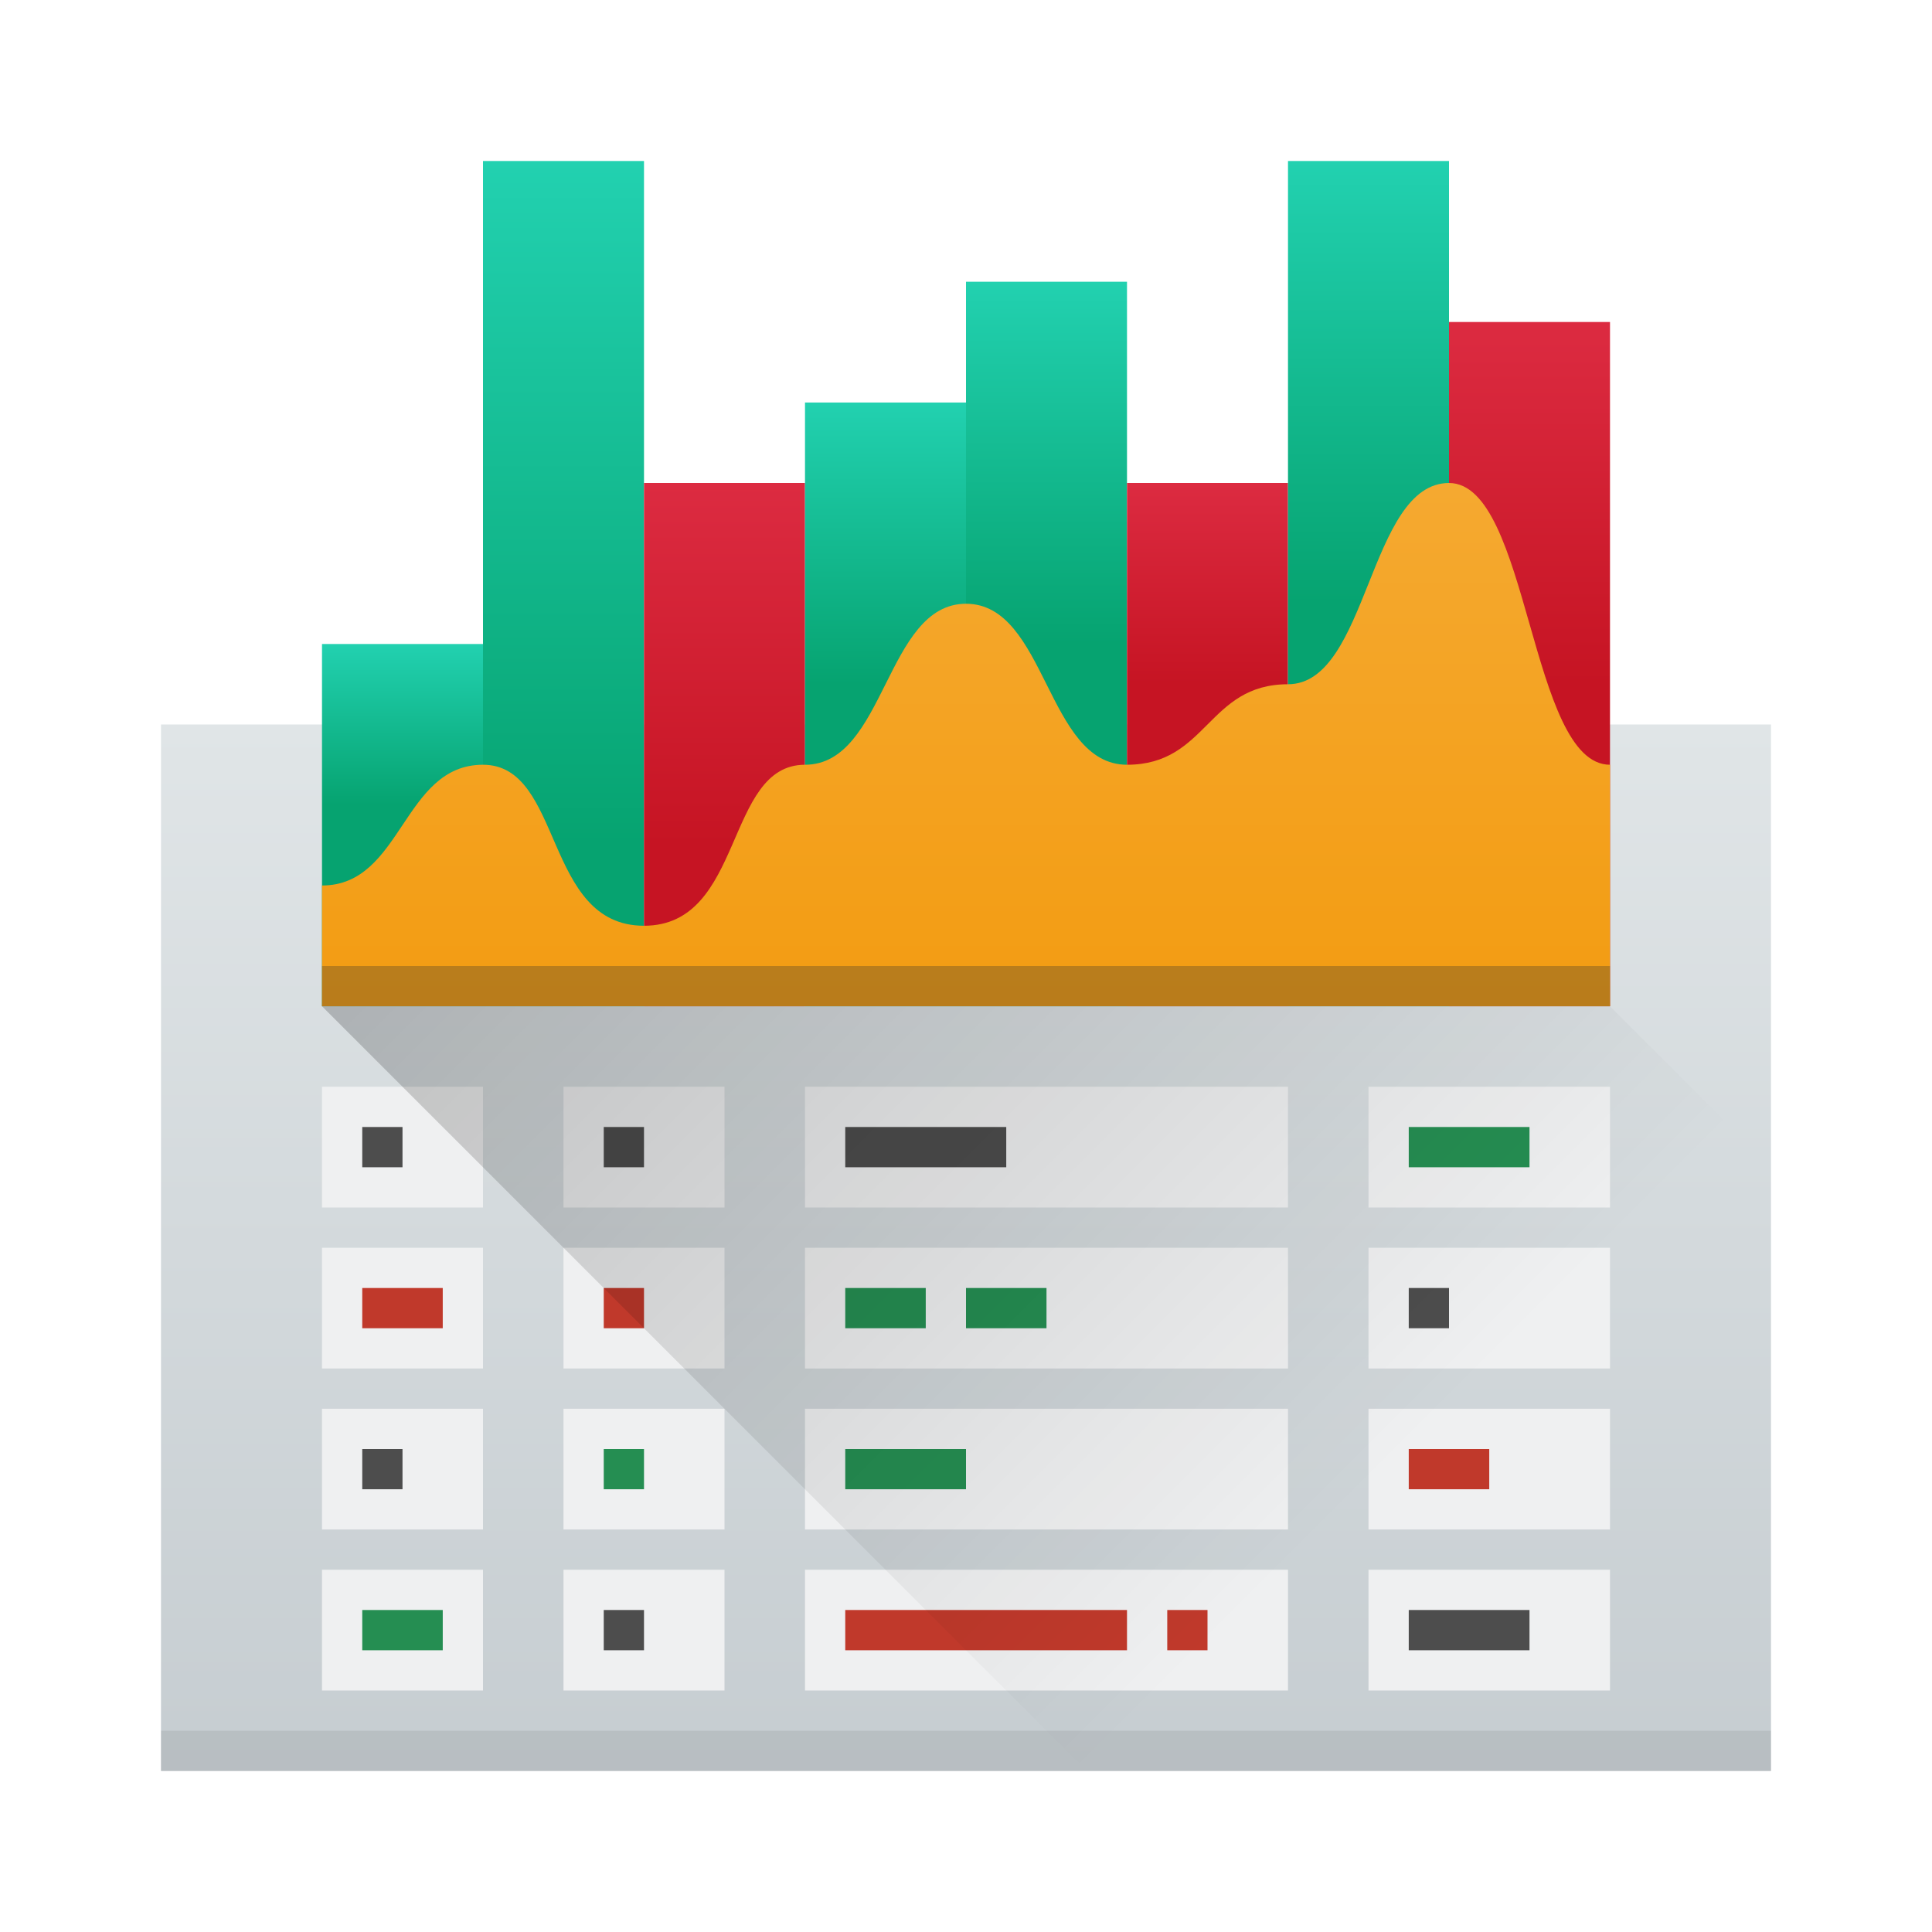
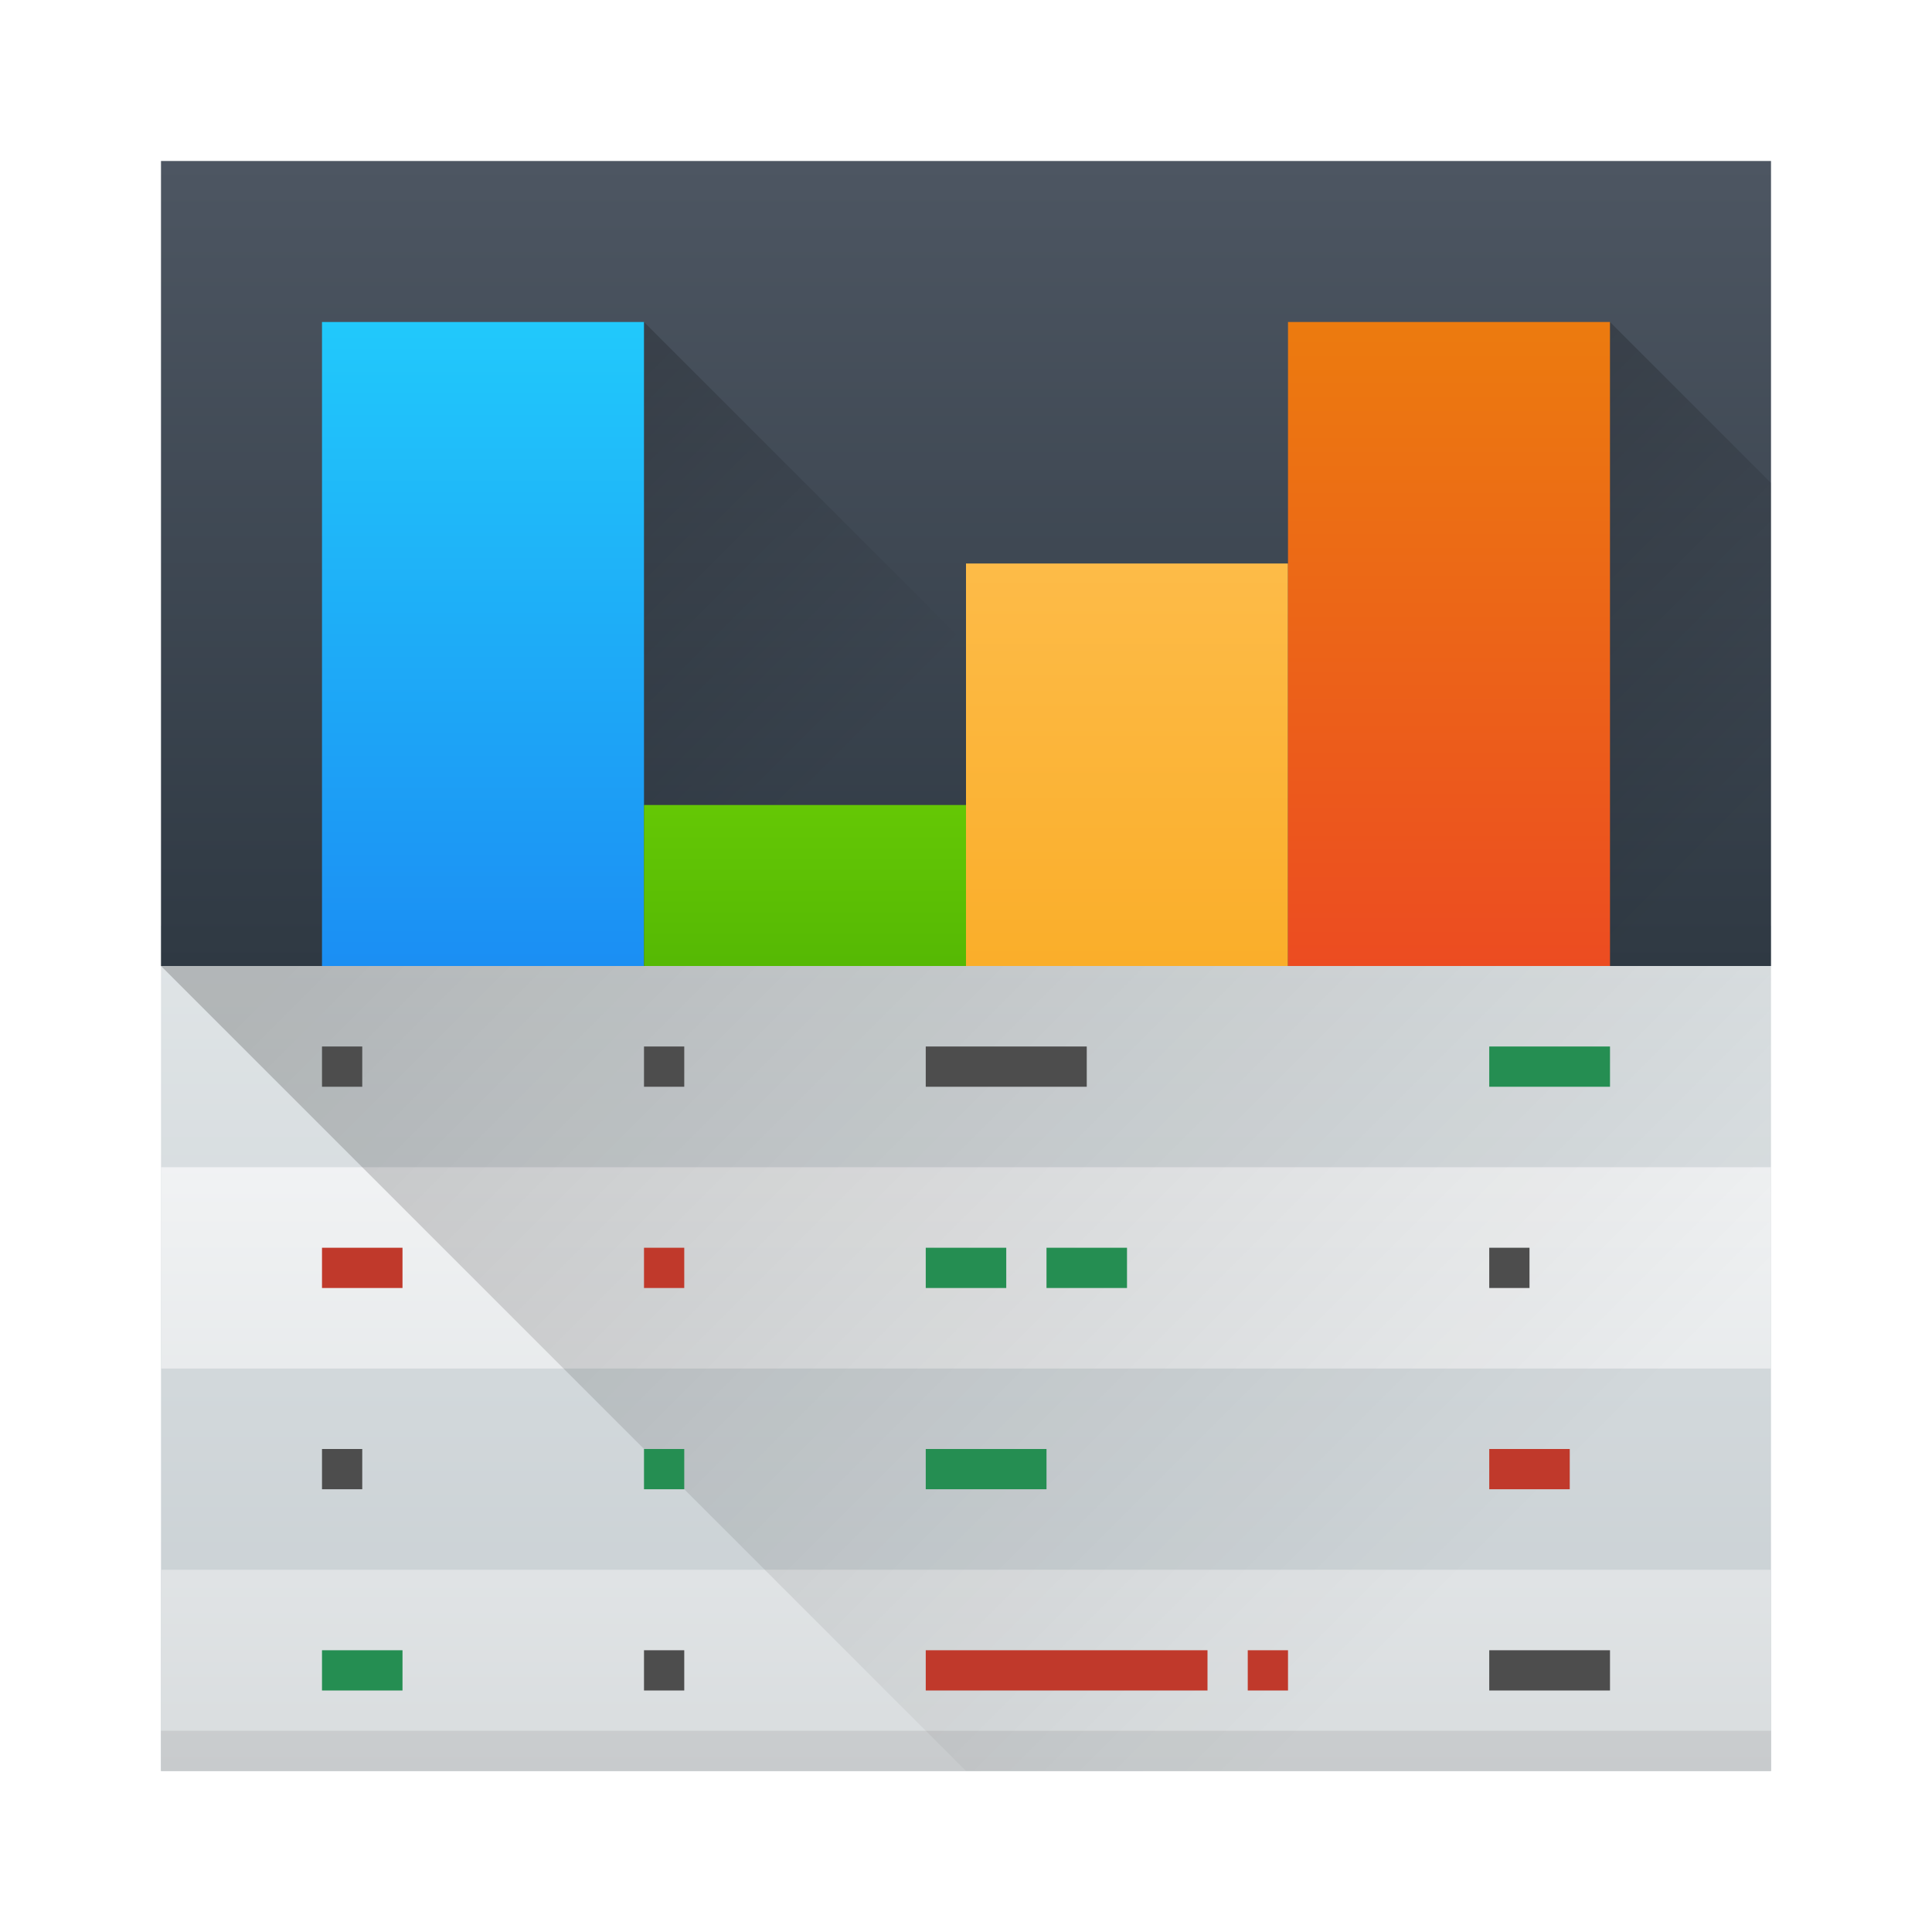
<svg xmlns="http://www.w3.org/2000/svg" xmlns:xlink="http://www.w3.org/1999/xlink" width="48px" height="48px" id="svg2985" version="1.1">
  <defs id="defs2987">
    <linearGradient id="linearGradient4279">
      <stop style="stop-color:#000000;stop-opacity:1;" offset="0" id="stop4281" />
      <stop style="stop-color:#000000;stop-opacity:0;" offset="1" id="stop4283" />
    </linearGradient>
-     <linearGradient xlink:href="#linearGradient4279" id="linearGradient4455" x1="8" y1="25" x2="27" y2="44" gradientUnits="userSpaceOnUse" />
-     <linearGradient xlink:href="#linearGradient4303" id="linearGradient4481" x1="18" y1="44" x2="18" y2="18" gradientUnits="userSpaceOnUse" />
-     <linearGradient xlink:href="#linearGradient4221" id="linearGradient4540" x1="8" y1="20" x2="8" y2="16" gradientUnits="userSpaceOnUse" />
-     <linearGradient id="linearGradient4221">
-       <stop style="stop-color:#06a370;stop-opacity:1" offset="0" id="stop4223" />
-       <stop style="stop-color:#22d1b0;stop-opacity:1" offset="1" id="stop4225" />
-     </linearGradient>
-     <linearGradient xlink:href="#linearGradient4221" id="linearGradient4600" x1="15" y1="21" x2="15" y2="4" gradientUnits="userSpaceOnUse" />
-     <linearGradient xlink:href="#linearGradient4221" id="linearGradient4608" x1="32" y1="15" x2="32" y2="4" gradientUnits="userSpaceOnUse" />
-     <linearGradient xlink:href="#linearGradient4221" id="linearGradient4610" x1="24" y1="16" x2="24" y2="7" gradientUnits="userSpaceOnUse" />
-     <linearGradient xlink:href="#linearGradient4221" id="linearGradient4612" x1="20" y1="17" x2="20" y2="10" gradientUnits="userSpaceOnUse" />
-     <linearGradient id="linearGradient4435">
-       <stop id="stop4437" offset="0" style="stop-color:#c61423;stop-opacity:1" />
-       <stop id="stop4439" offset="1" style="stop-color:#dc2b41;stop-opacity:1" />
-     </linearGradient>
-     <linearGradient xlink:href="#linearGradient4435" id="linearGradient4705" x1="36" y1="17" x2="36" y2="8" gradientUnits="userSpaceOnUse" />
-     <linearGradient xlink:href="#linearGradient4435" id="linearGradient4707" x1="29" y1="17" x2="29" y2="12" gradientUnits="userSpaceOnUse" />
-     <linearGradient xlink:href="#linearGradient4435" id="linearGradient4709" x1="16" y1="21" x2="16" y2="12" gradientUnits="userSpaceOnUse" />
-     <linearGradient id="linearGradient4300-7">
-       <stop style="stop-color:#f39c12;stop-opacity:1" offset="0" id="stop4302-4" />
-       <stop style="stop-color:#f5ab35;stop-opacity:1" offset="1" id="stop4304-1" />
-     </linearGradient>
-     <linearGradient xlink:href="#linearGradient4300-7" id="linearGradient4779" x1="26" y1="25" x2="26" y2="10" gradientUnits="userSpaceOnUse" />
+     <linearGradient xlink:href="#linearGradient4279" id="linearGradient4455" x1="7" y1="24" x2="29.312" y2="46.312" gradientUnits="userSpaceOnUse" />
+     <linearGradient xlink:href="#linearGradient4303" id="linearGradient4481" x1="18" y1="44" x2="18" y2="18" gradientUnits="userSpaceOnUse" gradientTransform="matrix(1,0,0,0.8076921,0,8.461543)" />
    <linearGradient id="linearGradient4303">
      <stop style="stop-color:#c6cdd1;stop-opacity:1" offset="0" id="stop4305" />
      <stop style="stop-color:#e0e5e7;stop-opacity:1" offset="1" id="stop4307" />
    </linearGradient>
+     <linearGradient xlink:href="#linearGradient4199" id="linearGradient4481-0" x1="18" y1="44" x2="18" y2="18" gradientUnits="userSpaceOnUse" gradientTransform="matrix(1,0,0,0.7692318,0,-9.846172)" />
+     <linearGradient id="linearGradient4903">
+       <stop style="stop-color:#d8dcde;stop-opacity:1" offset="0" id="stop4905" />
+       <stop style="stop-color:#f9fafb;stop-opacity:1" offset="1" id="stop4907" />
+     </linearGradient>
+     <linearGradient xlink:href="#linearGradient4903" id="linearGradient4454" x1="12" y1="44" x2="12" y2="24" gradientUnits="userSpaceOnUse" />
+     <linearGradient id="linearGradient4199">
+       <stop style="stop-color:#2f3943;stop-opacity:1" offset="0" id="stop4201" />
+       <stop style="stop-color:#4d5662;stop-opacity:1" offset="1" id="stop4203" />
+     </linearGradient>
+     <linearGradient id="linearGradient4303-9">
+       <stop style="stop-color:#197cf1;stop-opacity:1" offset="0" id="stop4305-3" />
+       <stop style="stop-color:#21c9fb;stop-opacity:1" offset="1" id="stop4307-8" />
+     </linearGradient>
+     <linearGradient xlink:href="#linearGradient4303-9" id="linearGradient4763" x1="8" y1="29" x2="8" y2="8" gradientUnits="userSpaceOnUse" />
+     <linearGradient id="linearGradient4298">
+       <stop style="stop-color:#42a603;stop-opacity:1" offset="0" id="stop4300" />
+       <stop style="stop-color:#78da06;stop-opacity:1" offset="1" id="stop4302" />
+     </linearGradient>
+     <linearGradient xlink:href="#linearGradient4298" id="linearGradient4830" x1="16" y1="29" x2="16" y2="15" gradientUnits="userSpaceOnUse" />
+     <linearGradient id="linearGradient4660">
+       <stop style="stop-color:#ec4c21;stop-opacity:1" offset="0" id="stop4662" />
+       <stop style="stop-color:#ec7b0f;stop-opacity:1" offset="1" id="stop4664" />
+     </linearGradient>
+     <linearGradient id="linearGradient4143">
+       <stop id="stop4145" offset="0" style="stop-color:#faae2a;stop-opacity:1" />
+       <stop id="stop4147" offset="1" style="stop-color:#ffc35a;stop-opacity:1" />
+     </linearGradient>
+     <linearGradient xlink:href="#linearGradient4143" id="linearGradient4905" x1="24" y1="24" x2="24" y2="8" gradientUnits="userSpaceOnUse" />
+     <linearGradient xlink:href="#linearGradient4660" id="linearGradient4913" x1="32" y1="24" x2="32" y2="8" gradientUnits="userSpaceOnUse" />
+     <linearGradient xlink:href="#linearGradient4279" id="linearGradient4455-8" x1="4" y1="24" x2="12" y2="32" gradientUnits="userSpaceOnUse" gradientTransform="translate(12,-16)" />
+     <linearGradient xlink:href="#linearGradient4279" id="linearGradient4455-8-0" x1="4" y1="24" x2="12" y2="32" gradientUnits="userSpaceOnUse" gradientTransform="translate(36,-16)" />
  </defs>
  <g id="layer1">
-     <rect y="18" x="4" height="26" width="40" id="rect4169-4-5-4" style="fill:url(#linearGradient4481);fill-opacity:1.0;stroke:none" />
-     <g id="g4483">
-       <rect y="16" x="8" height="9" width="4" id="rect4233" style="opacity:1;fill:url(#linearGradient4540);fill-opacity:1;stroke:none;stroke-width:2;stroke-linecap:round;stroke-linejoin:bevel;stroke-miterlimit:4;stroke-dasharray:none;stroke-opacity:1" />
-       <rect y="4" x="12" height="21" width="4" id="rect4235" style="opacity:1;fill:url(#linearGradient4600);fill-opacity:1;stroke:none;stroke-width:2;stroke-linecap:round;stroke-linejoin:bevel;stroke-miterlimit:4;stroke-dasharray:none;stroke-opacity:1" />
-       <rect y="12" x="16" height="13" width="4" id="rect4237" style="opacity:1;fill:url(#linearGradient4709);fill-opacity:1;stroke:none;stroke-width:2;stroke-linecap:round;stroke-linejoin:bevel;stroke-miterlimit:4;stroke-dasharray:none;stroke-opacity:1" />
-       <rect y="10" x="20" height="15" width="4" id="rect4239" style="opacity:1;fill:url(#linearGradient4612);fill-opacity:1;stroke:none;stroke-width:2;stroke-linecap:round;stroke-linejoin:bevel;stroke-miterlimit:4;stroke-dasharray:none;stroke-opacity:1" />
-       <rect y="7" x="24" height="18" width="4" id="rect4241" style="opacity:1;fill:url(#linearGradient4610);fill-opacity:1;stroke:none;stroke-width:2;stroke-linecap:round;stroke-linejoin:bevel;stroke-miterlimit:4;stroke-dasharray:none;stroke-opacity:1" />
-       <rect y="12" x="28" height="13" width="4" id="rect4243" style="opacity:1;fill:url(#linearGradient4707);fill-opacity:1;stroke:none;stroke-width:2;stroke-linecap:round;stroke-linejoin:bevel;stroke-miterlimit:4;stroke-dasharray:none;stroke-opacity:1" />
-       <rect y="4" x="32" height="21" width="4" id="rect4245" style="opacity:1;fill:url(#linearGradient4608);fill-opacity:1;stroke:none;stroke-width:2;stroke-linecap:round;stroke-linejoin:bevel;stroke-miterlimit:4;stroke-dasharray:none;stroke-opacity:1" />
-       <rect y="8" x="36" height="17" width="4" id="rect4247" style="opacity:1;fill:url(#linearGradient4705);fill-opacity:1;stroke:none;stroke-width:2;stroke-linecap:round;stroke-linejoin:bevel;stroke-miterlimit:4;stroke-dasharray:none;stroke-opacity:1" />
-     </g>
-     <g id="g4457" style="fill:#eff0f1">
-       <rect y="31" x="8" height="3" width="4" id="rect4174" style="opacity:1;fill:#eff0f1;fill-opacity:1;stroke:none;stroke-width:2;stroke-linecap:round;stroke-linejoin:bevel;stroke-miterlimit:4;stroke-dasharray:none;stroke-opacity:1" />
-       <rect y="39" x="8" height="3" width="4" id="rect4176" style="opacity:1;fill:#eff0f1;fill-opacity:1;stroke:none;stroke-width:2;stroke-linecap:round;stroke-linejoin:bevel;stroke-miterlimit:4;stroke-dasharray:none;stroke-opacity:1" />
-       <rect y="27" x="8" height="3" width="4" id="rect4174-3" style="opacity:1;fill:#eff0f1;fill-opacity:1;stroke:none;stroke-width:2;stroke-linecap:round;stroke-linejoin:bevel;stroke-miterlimit:4;stroke-dasharray:none;stroke-opacity:1" />
-       <rect y="31" x="14" height="3" width="4" id="rect4174-8" style="opacity:1;fill:#eff0f1;fill-opacity:1;stroke:none;stroke-width:2;stroke-linecap:round;stroke-linejoin:bevel;stroke-miterlimit:4;stroke-dasharray:none;stroke-opacity:1" />
-       <rect y="39" x="14" height="3" width="4" id="rect4176-6" style="opacity:1;fill:#eff0f1;fill-opacity:1;stroke:none;stroke-width:2;stroke-linecap:round;stroke-linejoin:bevel;stroke-miterlimit:4;stroke-dasharray:none;stroke-opacity:1" />
-       <rect y="27" x="14" height="3" width="4" id="rect4174-3-1" style="opacity:1;fill:#eff0f1;fill-opacity:1;stroke:none;stroke-width:2;stroke-linecap:round;stroke-linejoin:bevel;stroke-miterlimit:4;stroke-dasharray:none;stroke-opacity:1" />
-       <rect y="31" x="20" height="3" width="12" id="rect4174-8-5" style="opacity:1;fill:#eff0f1;fill-opacity:1;stroke:none;stroke-width:2;stroke-linecap:round;stroke-linejoin:bevel;stroke-miterlimit:4;stroke-dasharray:none;stroke-opacity:1" />
-       <rect y="39" x="20" height="3" width="12" id="rect4176-6-4" style="opacity:1;fill:#eff0f1;fill-opacity:1;stroke:none;stroke-width:2;stroke-linecap:round;stroke-linejoin:bevel;stroke-miterlimit:4;stroke-dasharray:none;stroke-opacity:1" />
-       <rect y="27" x="20" height="3" width="12" id="rect4174-3-1-6" style="opacity:1;fill:#eff0f1;fill-opacity:1;stroke:none;stroke-width:2;stroke-linecap:round;stroke-linejoin:bevel;stroke-miterlimit:4;stroke-dasharray:none;stroke-opacity:1" />
-       <rect y="31" x="34" height="3" width="6" id="rect4174-8-5-0" style="opacity:1;fill:#eff0f1;fill-opacity:1;stroke:none;stroke-width:2;stroke-linecap:round;stroke-linejoin:bevel;stroke-miterlimit:4;stroke-dasharray:none;stroke-opacity:1" />
-       <rect y="39" x="34" height="3" width="6" id="rect4176-6-4-9" style="opacity:1;fill:#eff0f1;fill-opacity:1;stroke:none;stroke-width:2;stroke-linecap:round;stroke-linejoin:bevel;stroke-miterlimit:4;stroke-dasharray:none;stroke-opacity:1" />
-       <rect y="27" x="34" height="3" width="6" id="rect4174-3-1-6-0" style="opacity:1;fill:#eff0f1;fill-opacity:1;stroke:none;stroke-width:2;stroke-linecap:round;stroke-linejoin:bevel;stroke-miterlimit:4;stroke-dasharray:none;stroke-opacity:1" />
-       <rect y="35" x="8" height="3" width="4" id="rect4176-63" style="opacity:1;fill:#eff0f1;fill-opacity:1;stroke:none;stroke-width:2;stroke-linecap:round;stroke-linejoin:bevel;stroke-miterlimit:4;stroke-dasharray:none;stroke-opacity:1" />
-       <rect y="35" x="14" height="3" width="4" id="rect4176-6-7" style="opacity:1;fill:#eff0f1;fill-opacity:1;stroke:none;stroke-width:2;stroke-linecap:round;stroke-linejoin:bevel;stroke-miterlimit:4;stroke-dasharray:none;stroke-opacity:1" />
-       <rect y="35" x="20" height="3" width="12" id="rect4176-6-4-6" style="opacity:1;fill:#eff0f1;fill-opacity:1;stroke:none;stroke-width:2;stroke-linecap:round;stroke-linejoin:bevel;stroke-miterlimit:4;stroke-dasharray:none;stroke-opacity:1" />
-       <rect y="35" x="34" height="3" width="6" id="rect4176-6-4-9-3" style="opacity:1;fill:#eff0f1;fill-opacity:1;stroke:none;stroke-width:2;stroke-linecap:round;stroke-linejoin:bevel;stroke-miterlimit:4;stroke-dasharray:none;stroke-opacity:1" />
-     </g>
-     <rect style="opacity:1;fill:#4d4d4d;fill-opacity:1;stroke:none;stroke-width:2;stroke-linecap:round;stroke-linejoin:bevel;stroke-miterlimit:4;stroke-dasharray:none;stroke-opacity:1" id="rect4407" width="1" height="1" x="9" y="28" />
-     <rect style="opacity:1;fill:#c0392b;fill-opacity:1;stroke:none;stroke-width:2;stroke-linecap:round;stroke-linejoin:bevel;stroke-miterlimit:4;stroke-dasharray:none;stroke-opacity:1" id="rect4409" width="2" height="1" x="9" y="32" />
-     <rect style="opacity:1;fill:#4d4d4d;fill-opacity:1;stroke:none;stroke-width:2;stroke-linecap:round;stroke-linejoin:bevel;stroke-miterlimit:4;stroke-dasharray:none;stroke-opacity:1" id="rect4411" width="1" height="1" x="9" y="36" />
-     <rect style="opacity:1;fill:#258e52;fill-opacity:1;stroke:none;stroke-width:2;stroke-linecap:round;stroke-linejoin:bevel;stroke-miterlimit:4;stroke-dasharray:none;stroke-opacity:1" id="rect4413" width="2" height="1" x="9" y="40" />
-     <rect style="opacity:1;fill:#4d4d4d;fill-opacity:1;stroke:none;stroke-width:2;stroke-linecap:round;stroke-linejoin:bevel;stroke-miterlimit:4;stroke-dasharray:none;stroke-opacity:1" id="rect4415" width="1" height="1" x="15" y="40" />
-     <rect style="opacity:1;fill:#258e52;fill-opacity:1;stroke:none;stroke-width:2;stroke-linecap:round;stroke-linejoin:bevel;stroke-miterlimit:4;stroke-dasharray:none;stroke-opacity:1" id="rect4417" width="1" height="1" x="15" y="36" />
-     <rect style="opacity:1;fill:#c0392b;fill-opacity:1;stroke:none;stroke-width:2;stroke-linecap:round;stroke-linejoin:bevel;stroke-miterlimit:4;stroke-dasharray:none;stroke-opacity:1" id="rect4419" width="1" height="1" x="15" y="32" />
-     <rect style="opacity:1;fill:#4d4d4d;fill-opacity:1;stroke:none;stroke-width:2;stroke-linecap:round;stroke-linejoin:bevel;stroke-miterlimit:4;stroke-dasharray:none;stroke-opacity:1" id="rect4421" width="1" height="1" x="15" y="28" />
-     <rect style="opacity:1;fill:#4d4d4d;fill-opacity:1;stroke:none;stroke-width:2;stroke-linecap:round;stroke-linejoin:bevel;stroke-miterlimit:4;stroke-dasharray:none;stroke-opacity:1" id="rect4423" width="4" height="1" x="21" y="28" />
-     <rect style="opacity:1;fill:#258e52;fill-opacity:1;stroke:none;stroke-width:2;stroke-linecap:round;stroke-linejoin:bevel;stroke-miterlimit:4;stroke-dasharray:none;stroke-opacity:1" id="rect4425" width="2" height="1" x="21" y="32" />
-     <rect style="opacity:1;fill:#258e52;fill-opacity:1;stroke:none;stroke-width:2;stroke-linecap:round;stroke-linejoin:bevel;stroke-miterlimit:4;stroke-dasharray:none;stroke-opacity:1" id="rect4427" width="2" height="1" x="24" y="32" />
-     <rect style="opacity:1;fill:#258e52;fill-opacity:1;stroke:none;stroke-width:2;stroke-linecap:round;stroke-linejoin:bevel;stroke-miterlimit:4;stroke-dasharray:none;stroke-opacity:1" id="rect4429" width="3" height="1" x="21" y="36" />
-     <rect style="opacity:1;fill:#c0392b;fill-opacity:1;stroke:none;stroke-width:2;stroke-linecap:round;stroke-linejoin:bevel;stroke-miterlimit:4;stroke-dasharray:none;stroke-opacity:1" id="rect4431" width="7" height="1" x="21" y="40" />
-     <rect style="opacity:1;fill:#c0392b;fill-opacity:1;stroke:none;stroke-width:2;stroke-linecap:round;stroke-linejoin:bevel;stroke-miterlimit:4;stroke-dasharray:none;stroke-opacity:1" id="rect4433" width="1" height="1" x="29" y="40" />
-     <rect style="opacity:1;fill:#258e52;fill-opacity:1;stroke:none;stroke-width:2;stroke-linecap:round;stroke-linejoin:bevel;stroke-miterlimit:4;stroke-dasharray:none;stroke-opacity:1" id="rect4435" width="3" height="1" x="35" y="28" />
-     <rect style="opacity:1;fill:#4d4d4d;fill-opacity:1;stroke:none;stroke-width:2;stroke-linecap:round;stroke-linejoin:bevel;stroke-miterlimit:4;stroke-dasharray:none;stroke-opacity:1" id="rect4437" width="1" height="1" x="35" y="32" />
-     <rect style="opacity:1;fill:#c0392b;fill-opacity:1;stroke:none;stroke-width:2;stroke-linecap:round;stroke-linejoin:bevel;stroke-miterlimit:4;stroke-dasharray:none;stroke-opacity:1" id="rect4439" width="2" height="1" x="35" y="36" />
-     <rect style="opacity:1;fill:#4d4d4d;fill-opacity:1;stroke:none;stroke-width:2;stroke-linecap:round;stroke-linejoin:bevel;stroke-miterlimit:4;stroke-dasharray:none;stroke-opacity:1" id="rect4441" width="3" height="1" x="35" y="40" />
-     <path style="opacity:0.2;fill:url(#linearGradient4455);fill-opacity:1;fill-rule:evenodd;stroke:none;stroke-width:1px;stroke-linecap:butt;stroke-linejoin:miter;stroke-opacity:1" d="m 8,25 19,19 17,0 0,-15 -4,-4 z" id="path4447" />
-     <rect y="43" x="4" height="1" width="40" id="rect4169-4-5" style="fill:#2e3132;fill-opacity:1;stroke:none;opacity:0.1" />
-     <path style="fill:url(#linearGradient4779);fill-opacity:1;fill-rule:evenodd;stroke:none;stroke-width:1px;stroke-linecap:butt;stroke-linejoin:miter;stroke-opacity:1" d="m 8,25 0,-3 c 2,0 2,-3 4,-3 2,0 1.5,4 4,4 2.5,0 2,-4 4,-4 2,0 2,-4 4,-4 2,0 2,4 4,4 2,0 2,-2 4,-2 2,0 2,-5 4,-5 2,0 2,7 4,7 l 0,6 z" id="path4532" />
-     <rect y="24" x="8" height="1" width="32" id="rect4169-4-5-9" style="fill:#2e3132;fill-opacity:0.294;stroke:none" />
+     <rect y="23" x="4" height="21" width="40" id="rect4169-4-5-4" style="fill:url(#linearGradient4481);fill-opacity:1;stroke:none" />
+     <rect y="4" x="4" height="20" width="40" id="rect4169-4-5-4-0" style="fill:url(#linearGradient4481-0);fill-opacity:1.0;stroke:none" />
+     <path id="rect4233" d="m 8,8 0,16 4,0 4,0 0,-16 -4,0 -4,0 z" style="opacity:1;fill:url(#linearGradient4763);fill-opacity:1;stroke:none;stroke-width:2;stroke-linecap:round;stroke-linejoin:bevel;stroke-miterlimit:4;stroke-dasharray:none;stroke-opacity:1" />
+     <path id="rect4237" d="m 16,20 0,4 4,0 4,0 0,-4 -4,0 -4,0 z" style="opacity:1;fill:url(#linearGradient4830);fill-opacity:1;stroke:none;stroke-width:2;stroke-linecap:round;stroke-linejoin:bevel;stroke-miterlimit:4;stroke-dasharray:none;stroke-opacity:1" />
+     <path id="rect4241" d="m 24,14 0,10 4,0 4,0 0,-10 -4,0 -4,0 z" style="opacity:1;fill:url(#linearGradient4905);fill-opacity:1;stroke:none;stroke-width:2;stroke-linecap:round;stroke-linejoin:bevel;stroke-miterlimit:4;stroke-dasharray:none;stroke-opacity:1" />
+     <path id="rect4245" d="m 32,8 0,16 4,0 4,0 0,-16 -4,0 -4,0 z" style="opacity:1;fill:url(#linearGradient4913);fill-opacity:1;stroke:none;stroke-width:2;stroke-linecap:round;stroke-linejoin:bevel;stroke-miterlimit:4;stroke-dasharray:none;stroke-opacity:1" />
+     <path style="opacity:1;fill:url(#linearGradient4454);fill-opacity:1;stroke:none;stroke-width:6.2;stroke-linecap:round;stroke-linejoin:bevel;stroke-miterlimit:4;stroke-dasharray:none;stroke-opacity:1" d="m 4,29 0,5 40,0 0,-5 z m 0,10 0,5 40,0 0,-5 z" id="rect4353" />
+     <path style="opacity:0.2;fill:url(#linearGradient4455);fill-opacity:1;fill-rule:evenodd;stroke:none;stroke-width:1px;stroke-linecap:butt;stroke-linejoin:miter;stroke-opacity:1" d="m 4,24 20,20 20,0 0,-20 z" id="path4447" />
+     <rect style="opacity:1;fill:#4d4d4d;fill-opacity:1;stroke:none;stroke-width:2;stroke-linecap:round;stroke-linejoin:bevel;stroke-miterlimit:4;stroke-dasharray:none;stroke-opacity:1" id="rect4407" width="1" height="1" x="8" y="26" />
+     <rect style="opacity:1;fill:#c0392b;fill-opacity:1;stroke:none;stroke-width:2;stroke-linecap:round;stroke-linejoin:bevel;stroke-miterlimit:4;stroke-dasharray:none;stroke-opacity:1" id="rect4409" width="2" height="1" x="8" y="31" />
+     <rect style="opacity:1;fill:#4d4d4d;fill-opacity:1;stroke:none;stroke-width:2;stroke-linecap:round;stroke-linejoin:bevel;stroke-miterlimit:4;stroke-dasharray:none;stroke-opacity:1" id="rect4411" width="1" height="1" x="8" y="36" />
+     <rect style="opacity:1;fill:#258e52;fill-opacity:1;stroke:none;stroke-width:2;stroke-linecap:round;stroke-linejoin:bevel;stroke-miterlimit:4;stroke-dasharray:none;stroke-opacity:1" id="rect4413" width="2" height="1" x="8" y="41" />
+     <rect style="opacity:1;fill:#4d4d4d;fill-opacity:1;stroke:none;stroke-width:2;stroke-linecap:round;stroke-linejoin:bevel;stroke-miterlimit:4;stroke-dasharray:none;stroke-opacity:1" id="rect4415" width="1" height="1" x="16" y="41" />
+     <rect style="opacity:1;fill:#258e52;fill-opacity:1;stroke:none;stroke-width:2;stroke-linecap:round;stroke-linejoin:bevel;stroke-miterlimit:4;stroke-dasharray:none;stroke-opacity:1" id="rect4417" width="1" height="1" x="16" y="36" />
+     <rect style="opacity:1;fill:#c0392b;fill-opacity:1;stroke:none;stroke-width:2;stroke-linecap:round;stroke-linejoin:bevel;stroke-miterlimit:4;stroke-dasharray:none;stroke-opacity:1" id="rect4419" width="1" height="1" x="16" y="31" />
+     <rect style="opacity:1;fill:#4d4d4d;fill-opacity:1;stroke:none;stroke-width:2;stroke-linecap:round;stroke-linejoin:bevel;stroke-miterlimit:4;stroke-dasharray:none;stroke-opacity:1" id="rect4421" width="1" height="1" x="16" y="26" />
+     <rect style="opacity:1;fill:#4d4d4d;fill-opacity:1;stroke:none;stroke-width:2;stroke-linecap:round;stroke-linejoin:bevel;stroke-miterlimit:4;stroke-dasharray:none;stroke-opacity:1" id="rect4423" width="4" height="1" x="23" y="26" />
+     <rect style="opacity:1;fill:#258e52;fill-opacity:1;stroke:none;stroke-width:2;stroke-linecap:round;stroke-linejoin:bevel;stroke-miterlimit:4;stroke-dasharray:none;stroke-opacity:1" id="rect4425" width="2" height="1" x="23" y="31" />
+     <rect style="opacity:1;fill:#258e52;fill-opacity:1;stroke:none;stroke-width:2;stroke-linecap:round;stroke-linejoin:bevel;stroke-miterlimit:4;stroke-dasharray:none;stroke-opacity:1" id="rect4427" width="2" height="1" x="26" y="31" />
+     <rect style="opacity:1;fill:#258e52;fill-opacity:1;stroke:none;stroke-width:2;stroke-linecap:round;stroke-linejoin:bevel;stroke-miterlimit:4;stroke-dasharray:none;stroke-opacity:1" id="rect4429" width="3" height="1" x="23" y="36" />
+     <rect style="opacity:1;fill:#c0392b;fill-opacity:1;stroke:none;stroke-width:2;stroke-linecap:round;stroke-linejoin:bevel;stroke-miterlimit:4;stroke-dasharray:none;stroke-opacity:1" id="rect4431" width="7" height="1" x="23" y="41" />
+     <rect style="opacity:1;fill:#c0392b;fill-opacity:1;stroke:none;stroke-width:2;stroke-linecap:round;stroke-linejoin:bevel;stroke-miterlimit:4;stroke-dasharray:none;stroke-opacity:1" id="rect4433" width="1" height="1" x="31" y="41" />
+     <rect style="opacity:1;fill:#258e52;fill-opacity:1;stroke:none;stroke-width:2;stroke-linecap:round;stroke-linejoin:bevel;stroke-miterlimit:4;stroke-dasharray:none;stroke-opacity:1" id="rect4435" width="3" height="1" x="37" y="26" />
+     <rect style="opacity:1;fill:#4d4d4d;fill-opacity:1;stroke:none;stroke-width:2;stroke-linecap:round;stroke-linejoin:bevel;stroke-miterlimit:4;stroke-dasharray:none;stroke-opacity:1" id="rect4437" width="1" height="1" x="37" y="31" />
+     <rect style="opacity:1;fill:#c0392b;fill-opacity:1;stroke:none;stroke-width:2;stroke-linecap:round;stroke-linejoin:bevel;stroke-miterlimit:4;stroke-dasharray:none;stroke-opacity:1" id="rect4439" width="2" height="1" x="37" y="36" />
+     <rect style="opacity:1;fill:#4d4d4d;fill-opacity:1;stroke:none;stroke-width:2;stroke-linecap:round;stroke-linejoin:bevel;stroke-miterlimit:4;stroke-dasharray:none;stroke-opacity:1" id="rect4441" width="3" height="1" x="37" y="41" />
+     <rect y="43" x="4" height="1" width="40" id="rect4169-4-5" style="opacity:0.1;fill:#2e3132;fill-opacity:1;stroke:none" />
+     <path style="opacity:0.2;fill:url(#linearGradient4455-8);fill-opacity:1;fill-rule:evenodd;stroke:none;stroke-width:1px;stroke-linecap:butt;stroke-linejoin:miter;stroke-opacity:1" d="m 16,8 0,12 8,0 0,-4 z" id="path4447-7" />
+     <path style="opacity:0.2;fill:url(#linearGradient4455-8-0);fill-opacity:1;fill-rule:evenodd;stroke:none;stroke-width:1px;stroke-linecap:butt;stroke-linejoin:miter;stroke-opacity:1" d="m 40,8 0,16 4,0 0,-12 z" id="path4447-7-1" />
  </g>
</svg>
